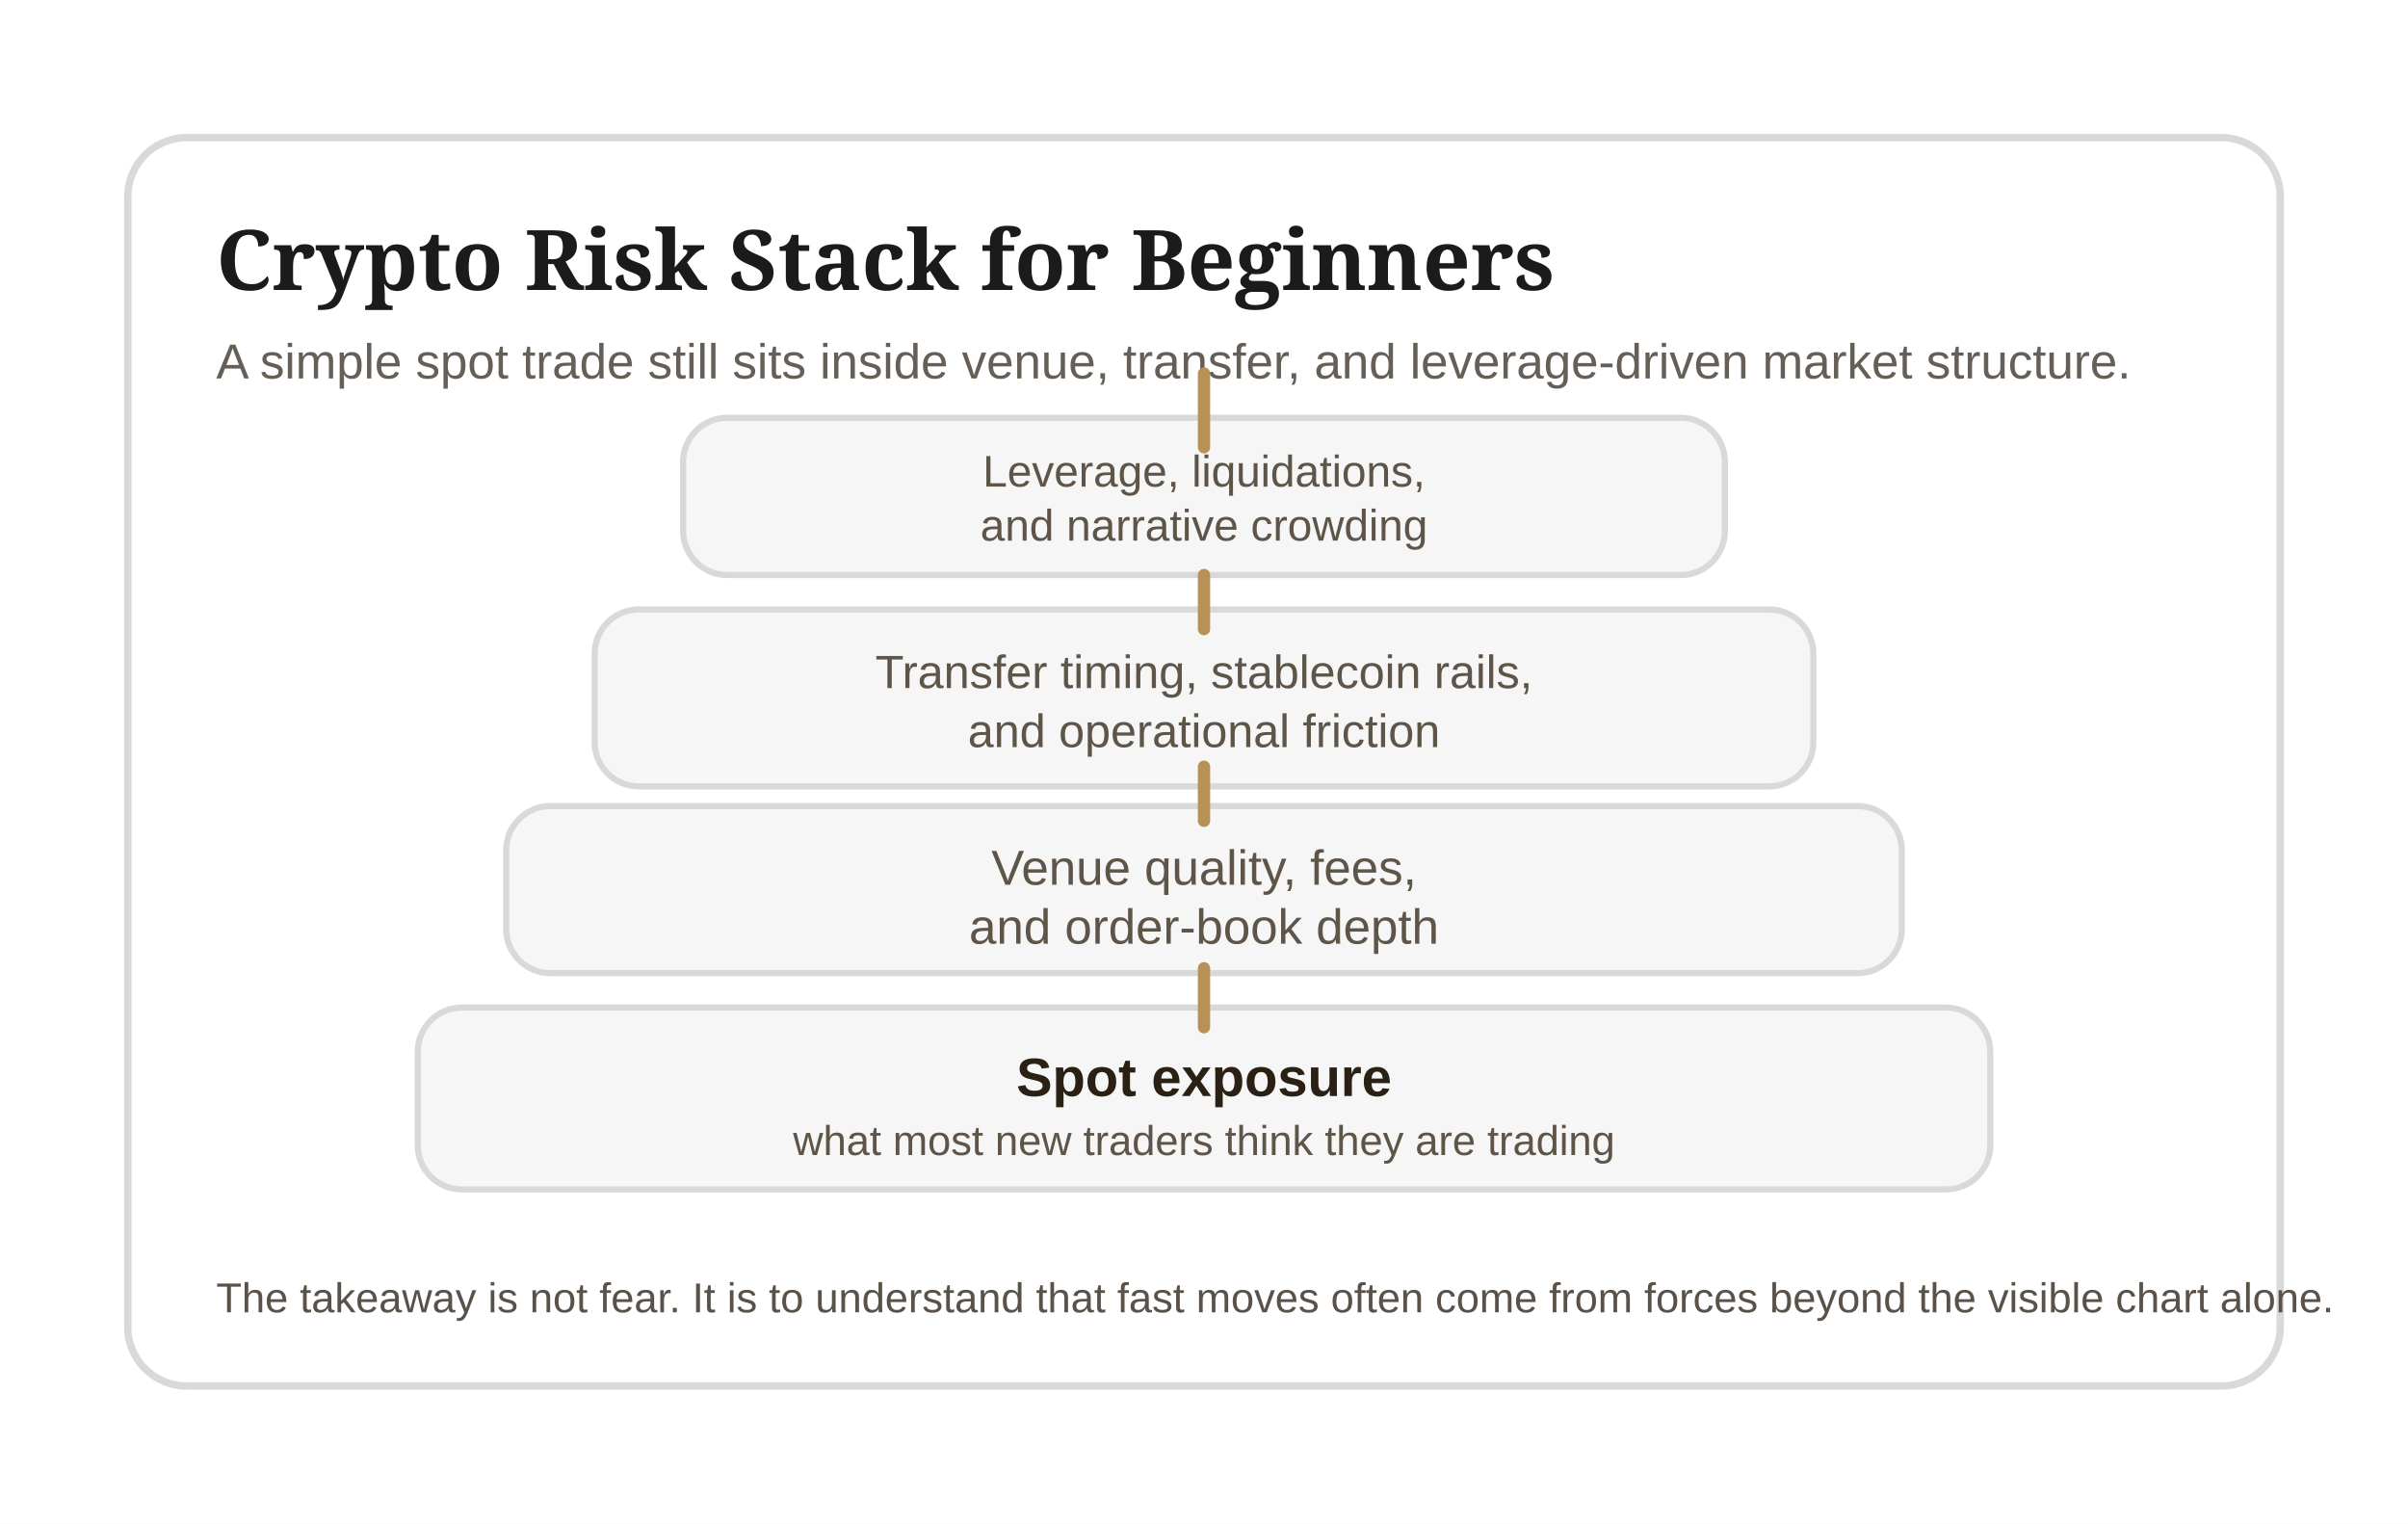
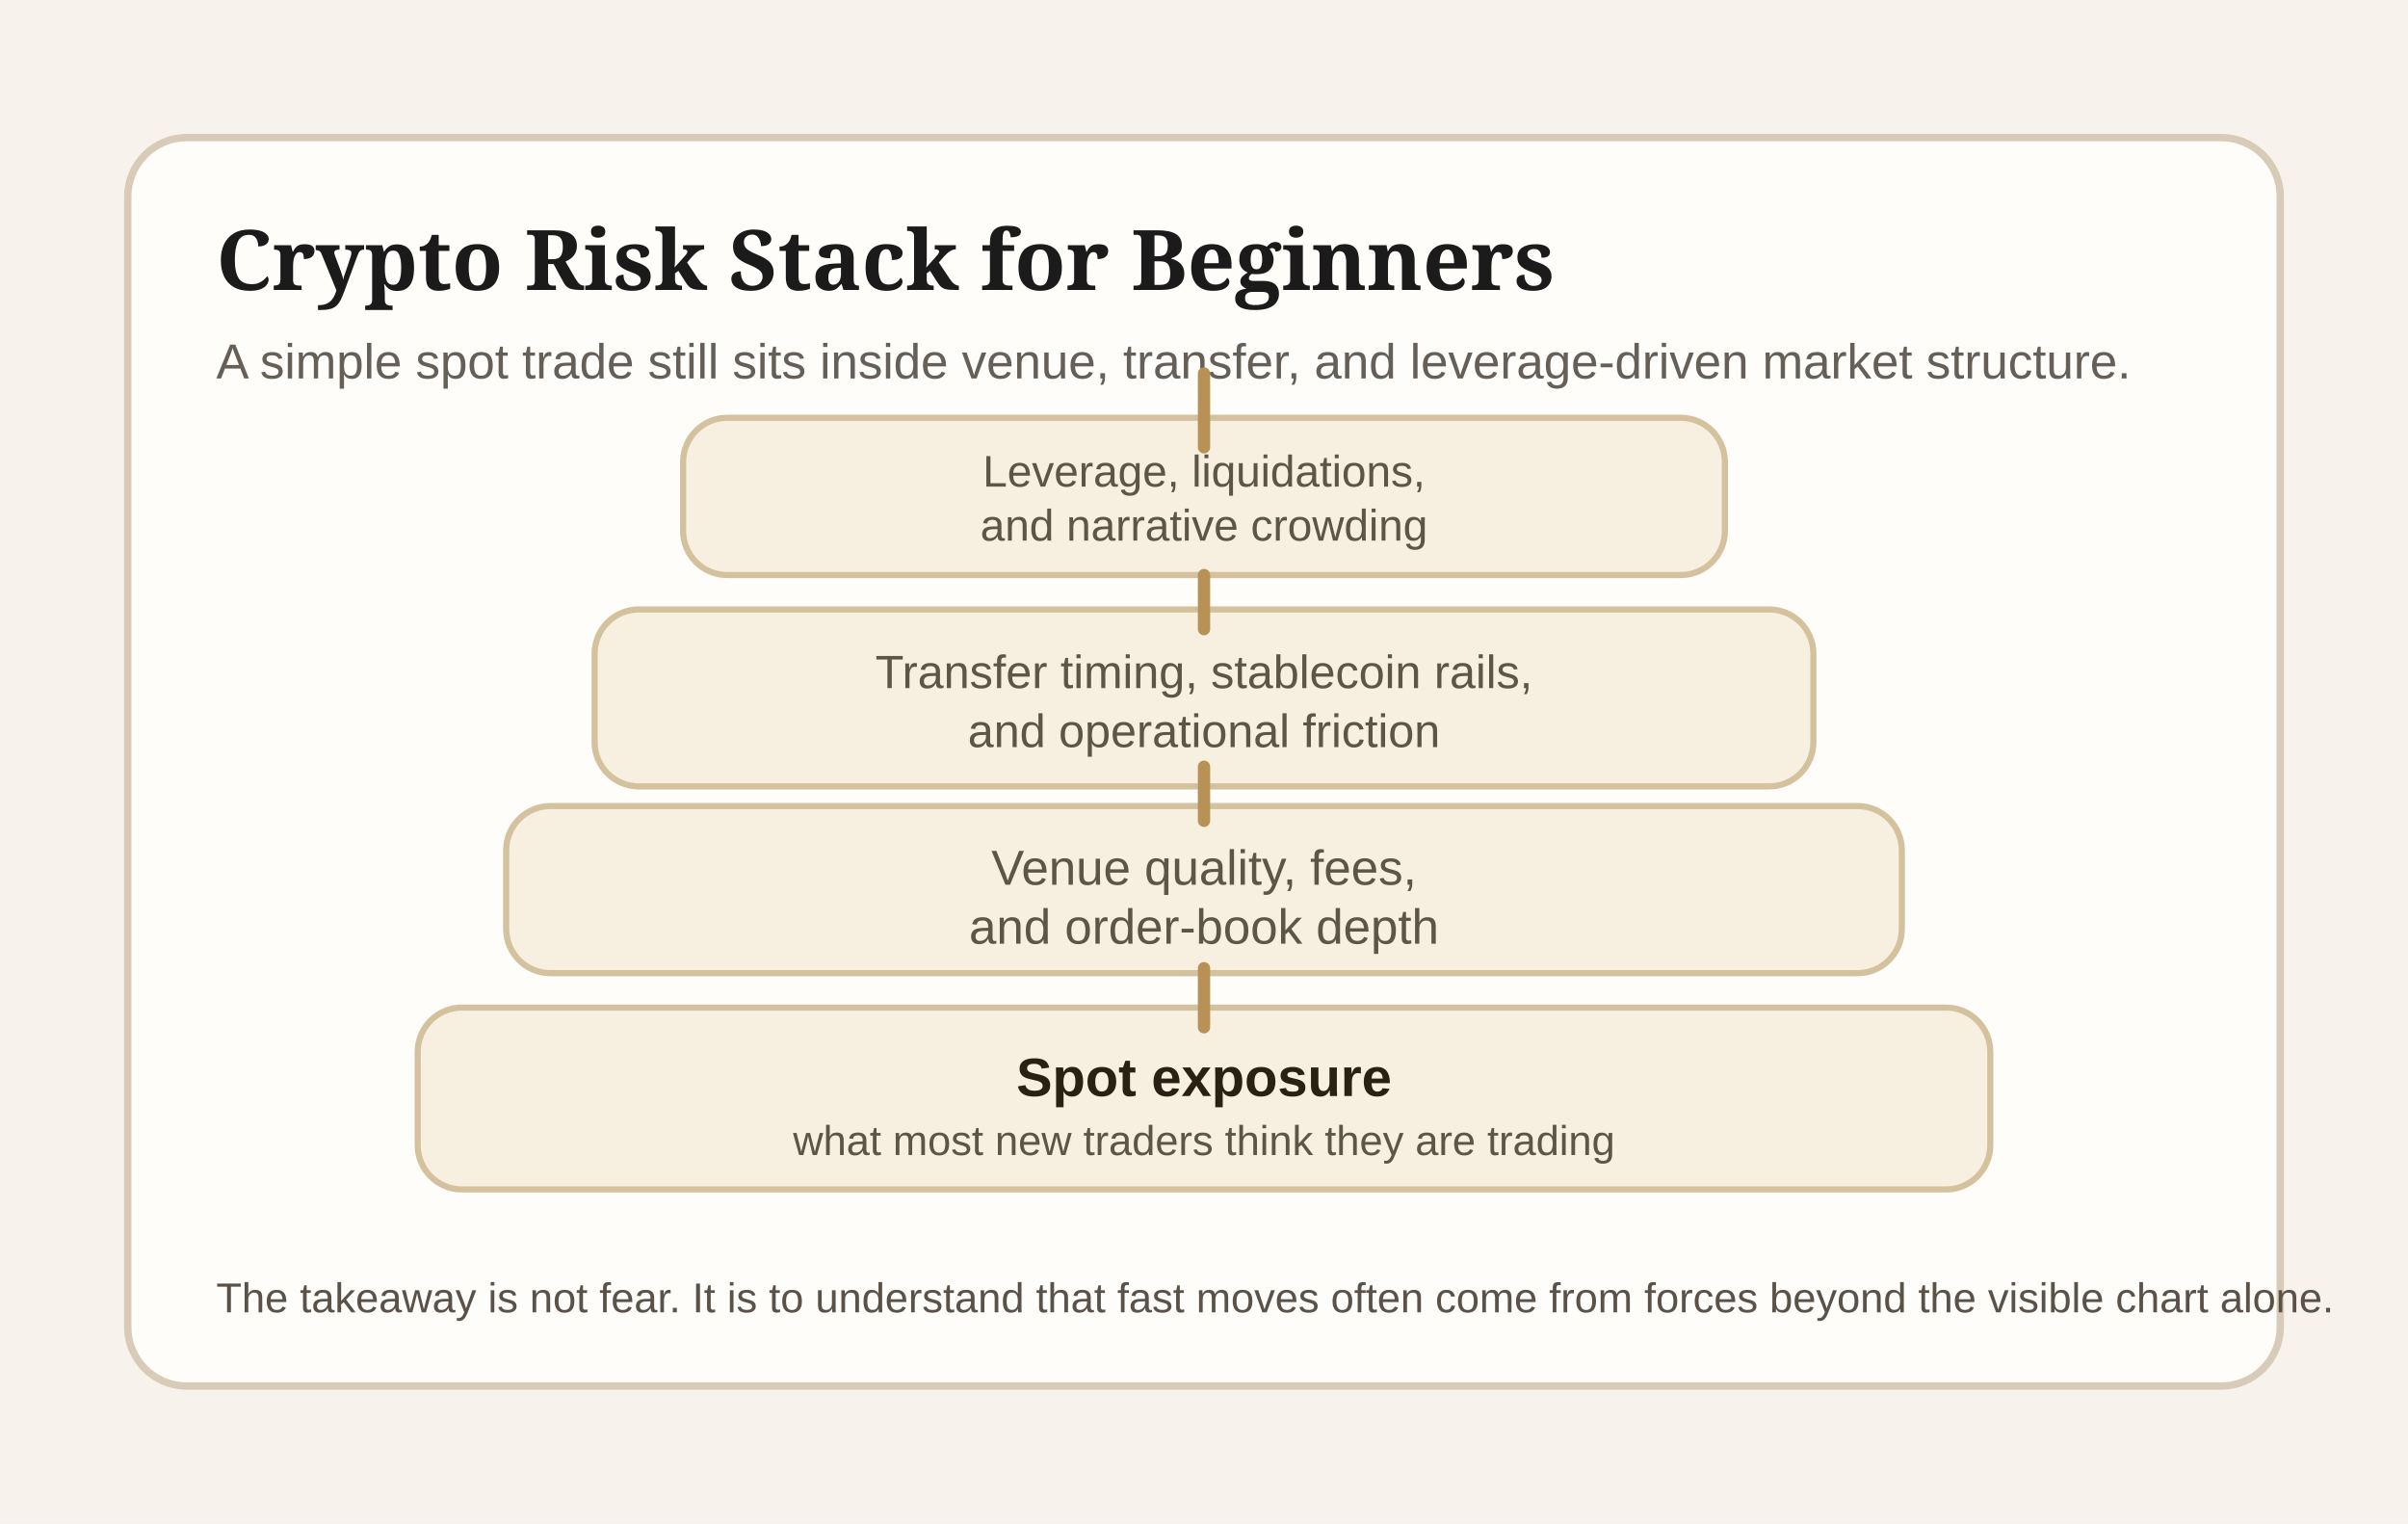
<svg xmlns="http://www.w3.org/2000/svg" viewBox="0 0 980 620" role="img" aria-label="Crypto market structure stack">
-   <rect width="980" height="620" fill="#ffffff" />
-   <rect x="52" y="56" width="876" height="508" rx="24" fill="#ffffff" stroke="#d9d9d9" stroke-width="3" />
+   <rect width="980" height="620" fill="#f7f3ec" />
+   <rect x="52" y="56" width="876" height="508" rx="24" fill="#fffdfa" stroke="#d8ccb8" stroke-width="3" />
  <text x="88" y="118" fill="#1b1b1b" font-family="Georgia, serif" font-size="34" font-weight="700">Crypto Risk Stack for Beginners</text>
  <text x="88" y="154" fill="#665f57" font-family="Arial, sans-serif" font-size="20">A simple spot trade still sits inside venue, transfer, and leverage-driven market structure.</text>
  <g font-family="Arial, sans-serif" text-anchor="middle">
-     <rect x="170" y="410" width="640" height="74" rx="18" fill="#f6f6f6" stroke="#d9d9d9" stroke-width="2.5" />
+     <rect x="170" y="410" width="640" height="74" rx="18" fill="#f7efe0" stroke="#d4c19e" stroke-width="2.5" />
    <text x="490" y="446" fill="#2a2014" font-size="22" font-weight="700">Spot exposure</text>
    <text x="490" y="470" fill="#5e5448" font-size="17">what most new traders think they are trading</text>
-     <rect x="206" y="328" width="568" height="68" rx="18" fill="#f6f6f6" stroke="#d9d9d9" stroke-width="2.5" />
+     <rect x="206" y="328" width="568" height="68" rx="18" fill="#f7efe0" stroke="#d4c19e" stroke-width="2.5" />
    <text x="490" y="360" fill="#5e5448" font-size="20">Venue quality, fees,</text>
    <text x="490" y="384" fill="#5e5448" font-size="20">and order-book depth</text>
-     <rect x="242" y="248" width="496" height="72" rx="18" fill="#f6f6f6" stroke="#d9d9d9" stroke-width="2.5" />
+     <rect x="242" y="248" width="496" height="72" rx="18" fill="#f7efe0" stroke="#d4c19e" stroke-width="2.5" />
    <text x="490" y="280" fill="#5e5448" font-size="19">Transfer timing, stablecoin rails,</text>
    <text x="490" y="304" fill="#5e5448" font-size="19">and operational friction</text>
-     <rect x="278" y="170" width="424" height="64" rx="18" fill="#f6f6f6" stroke="#d9d9d9" stroke-width="2.5" />
+     <rect x="278" y="170" width="424" height="64" rx="18" fill="#f7efe0" stroke="#d4c19e" stroke-width="2.5" />
    <text x="490" y="198" fill="#5e5448" font-size="18">Leverage, liquidations,</text>
    <text x="490" y="220" fill="#5e5448" font-size="18">and narrative crowding</text>
  </g>
  <g fill="none" stroke="#b79156" stroke-width="5" stroke-linecap="round">
    <path d="M490 182V152" />
    <path d="M490 234V256" />
    <path d="M490 312V334" />
    <path d="M490 394V418" />
  </g>
  <text x="88" y="534" fill="#5a5249" font-family="Arial, sans-serif" font-size="17">The takeaway is not fear. It is to understand that fast moves often come from forces beyond the visible chart alone.</text>
</svg>
